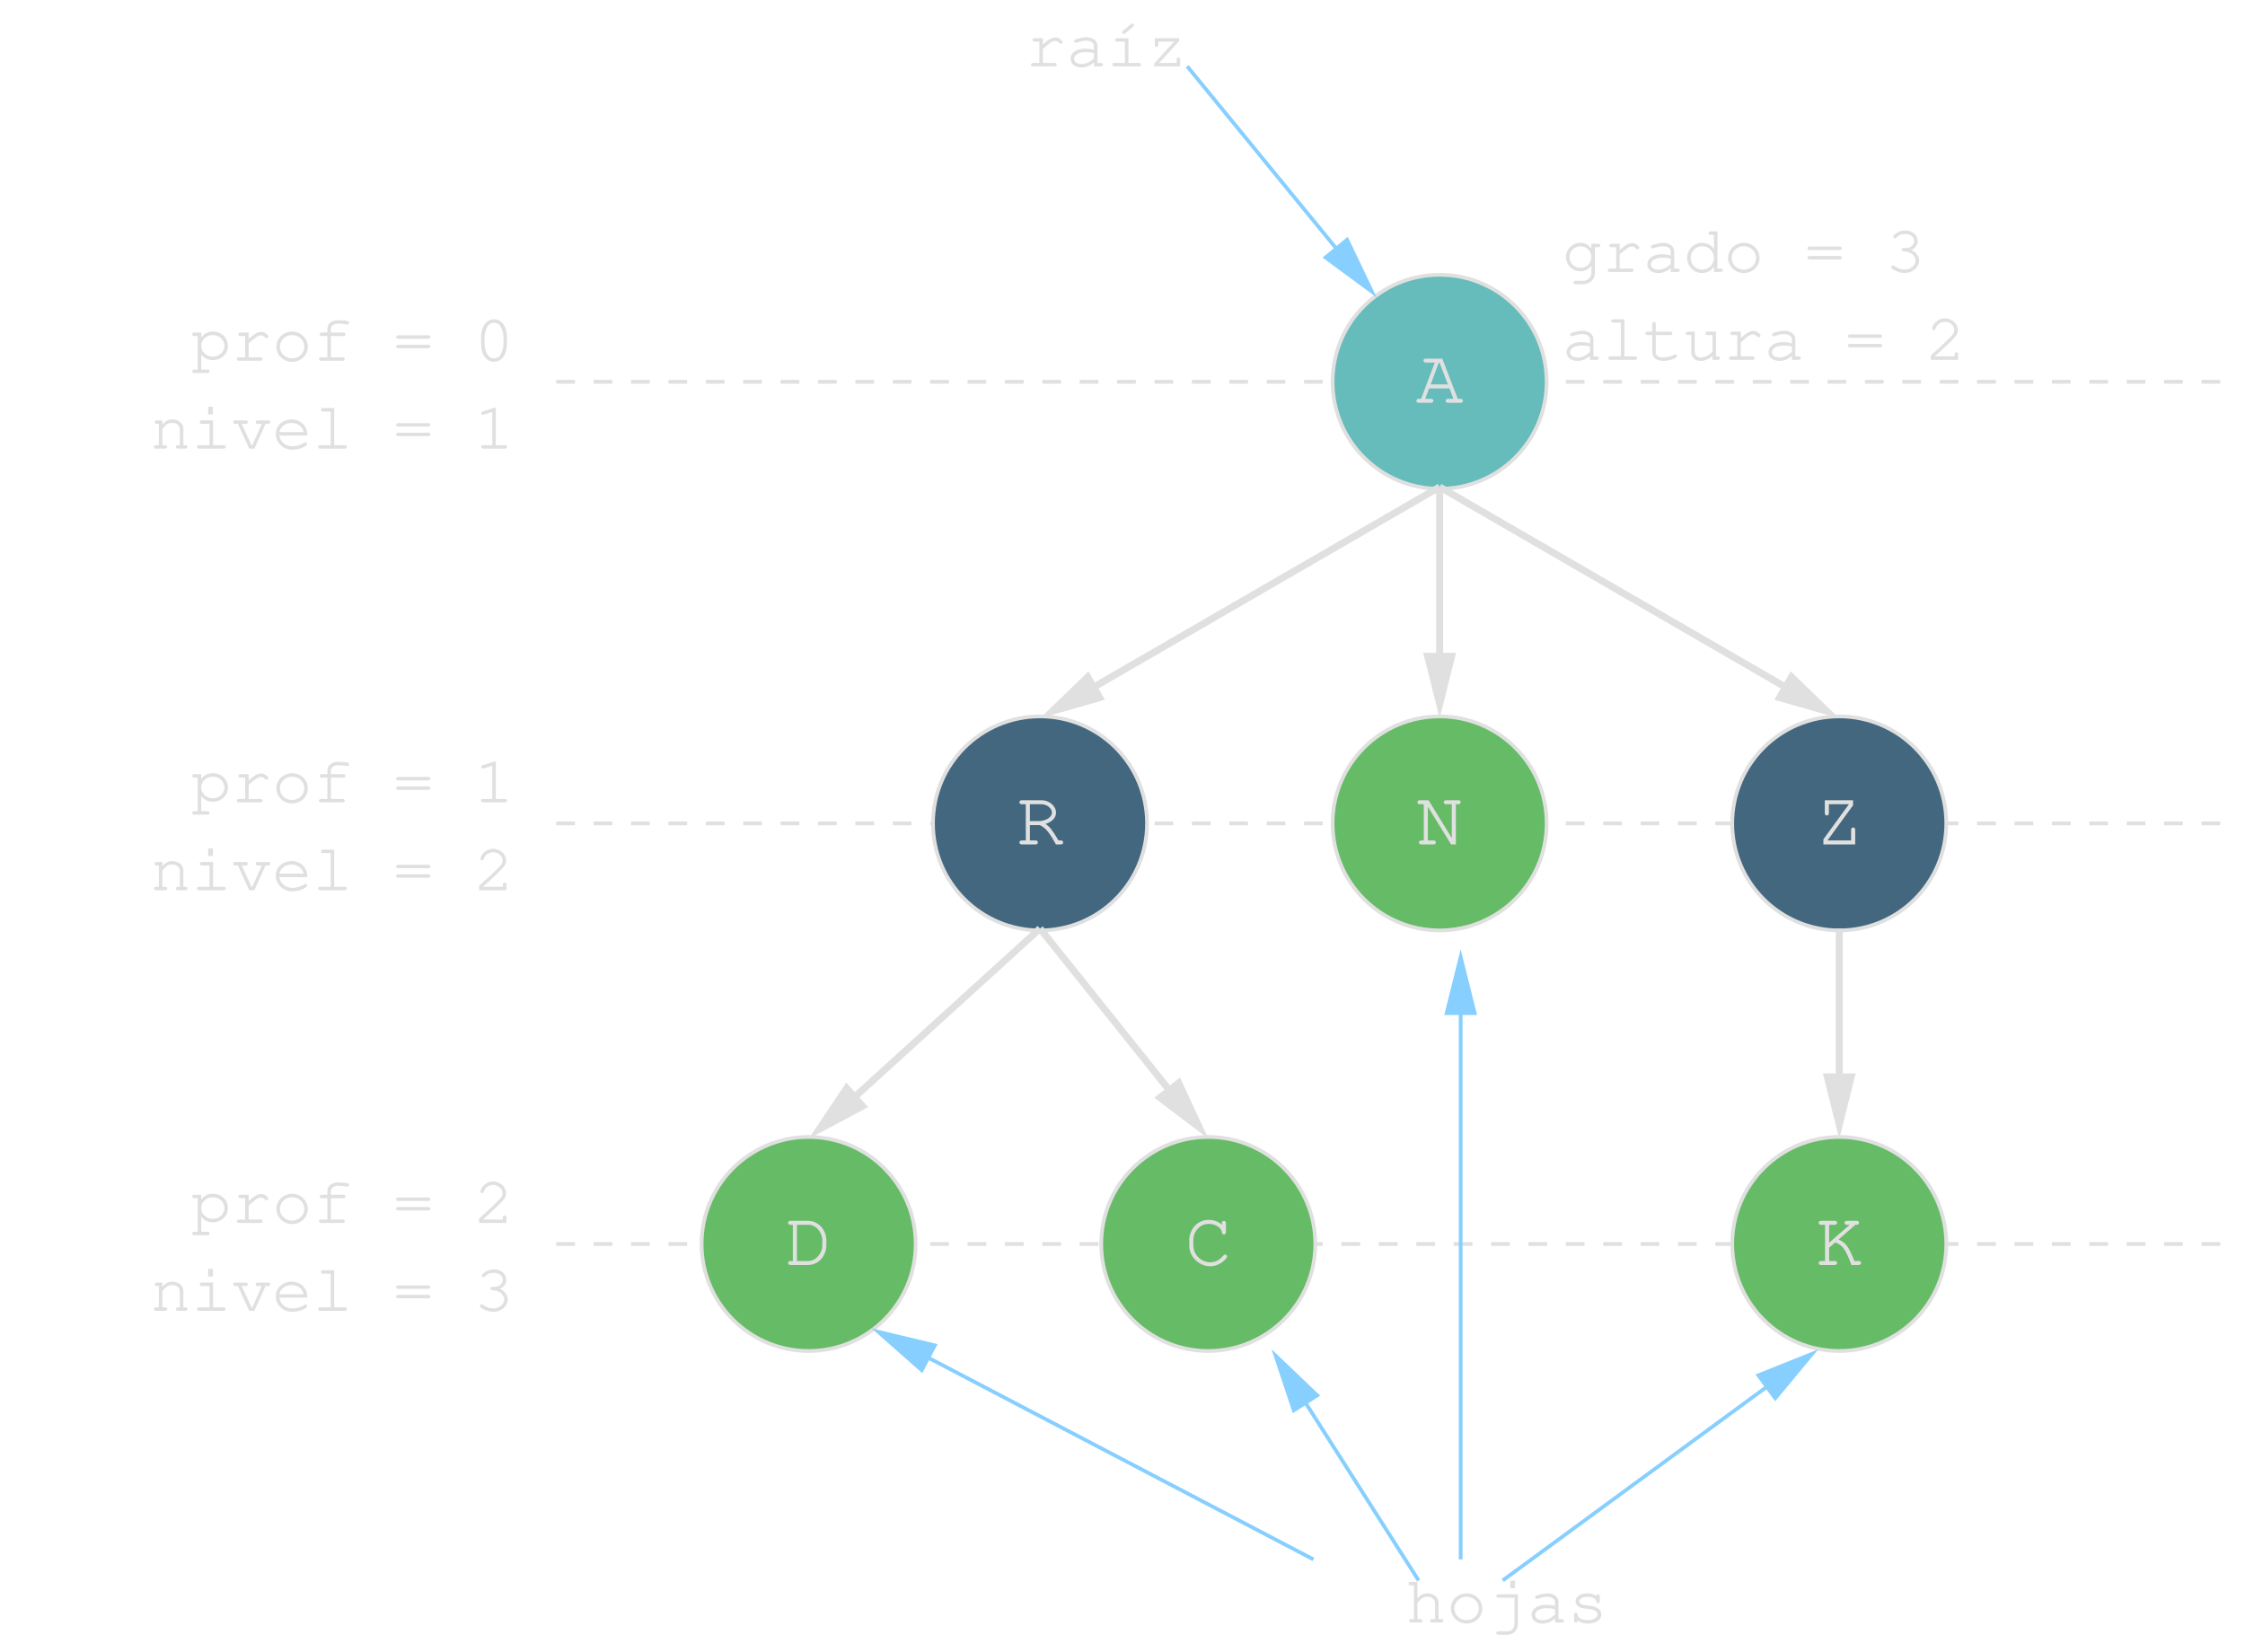
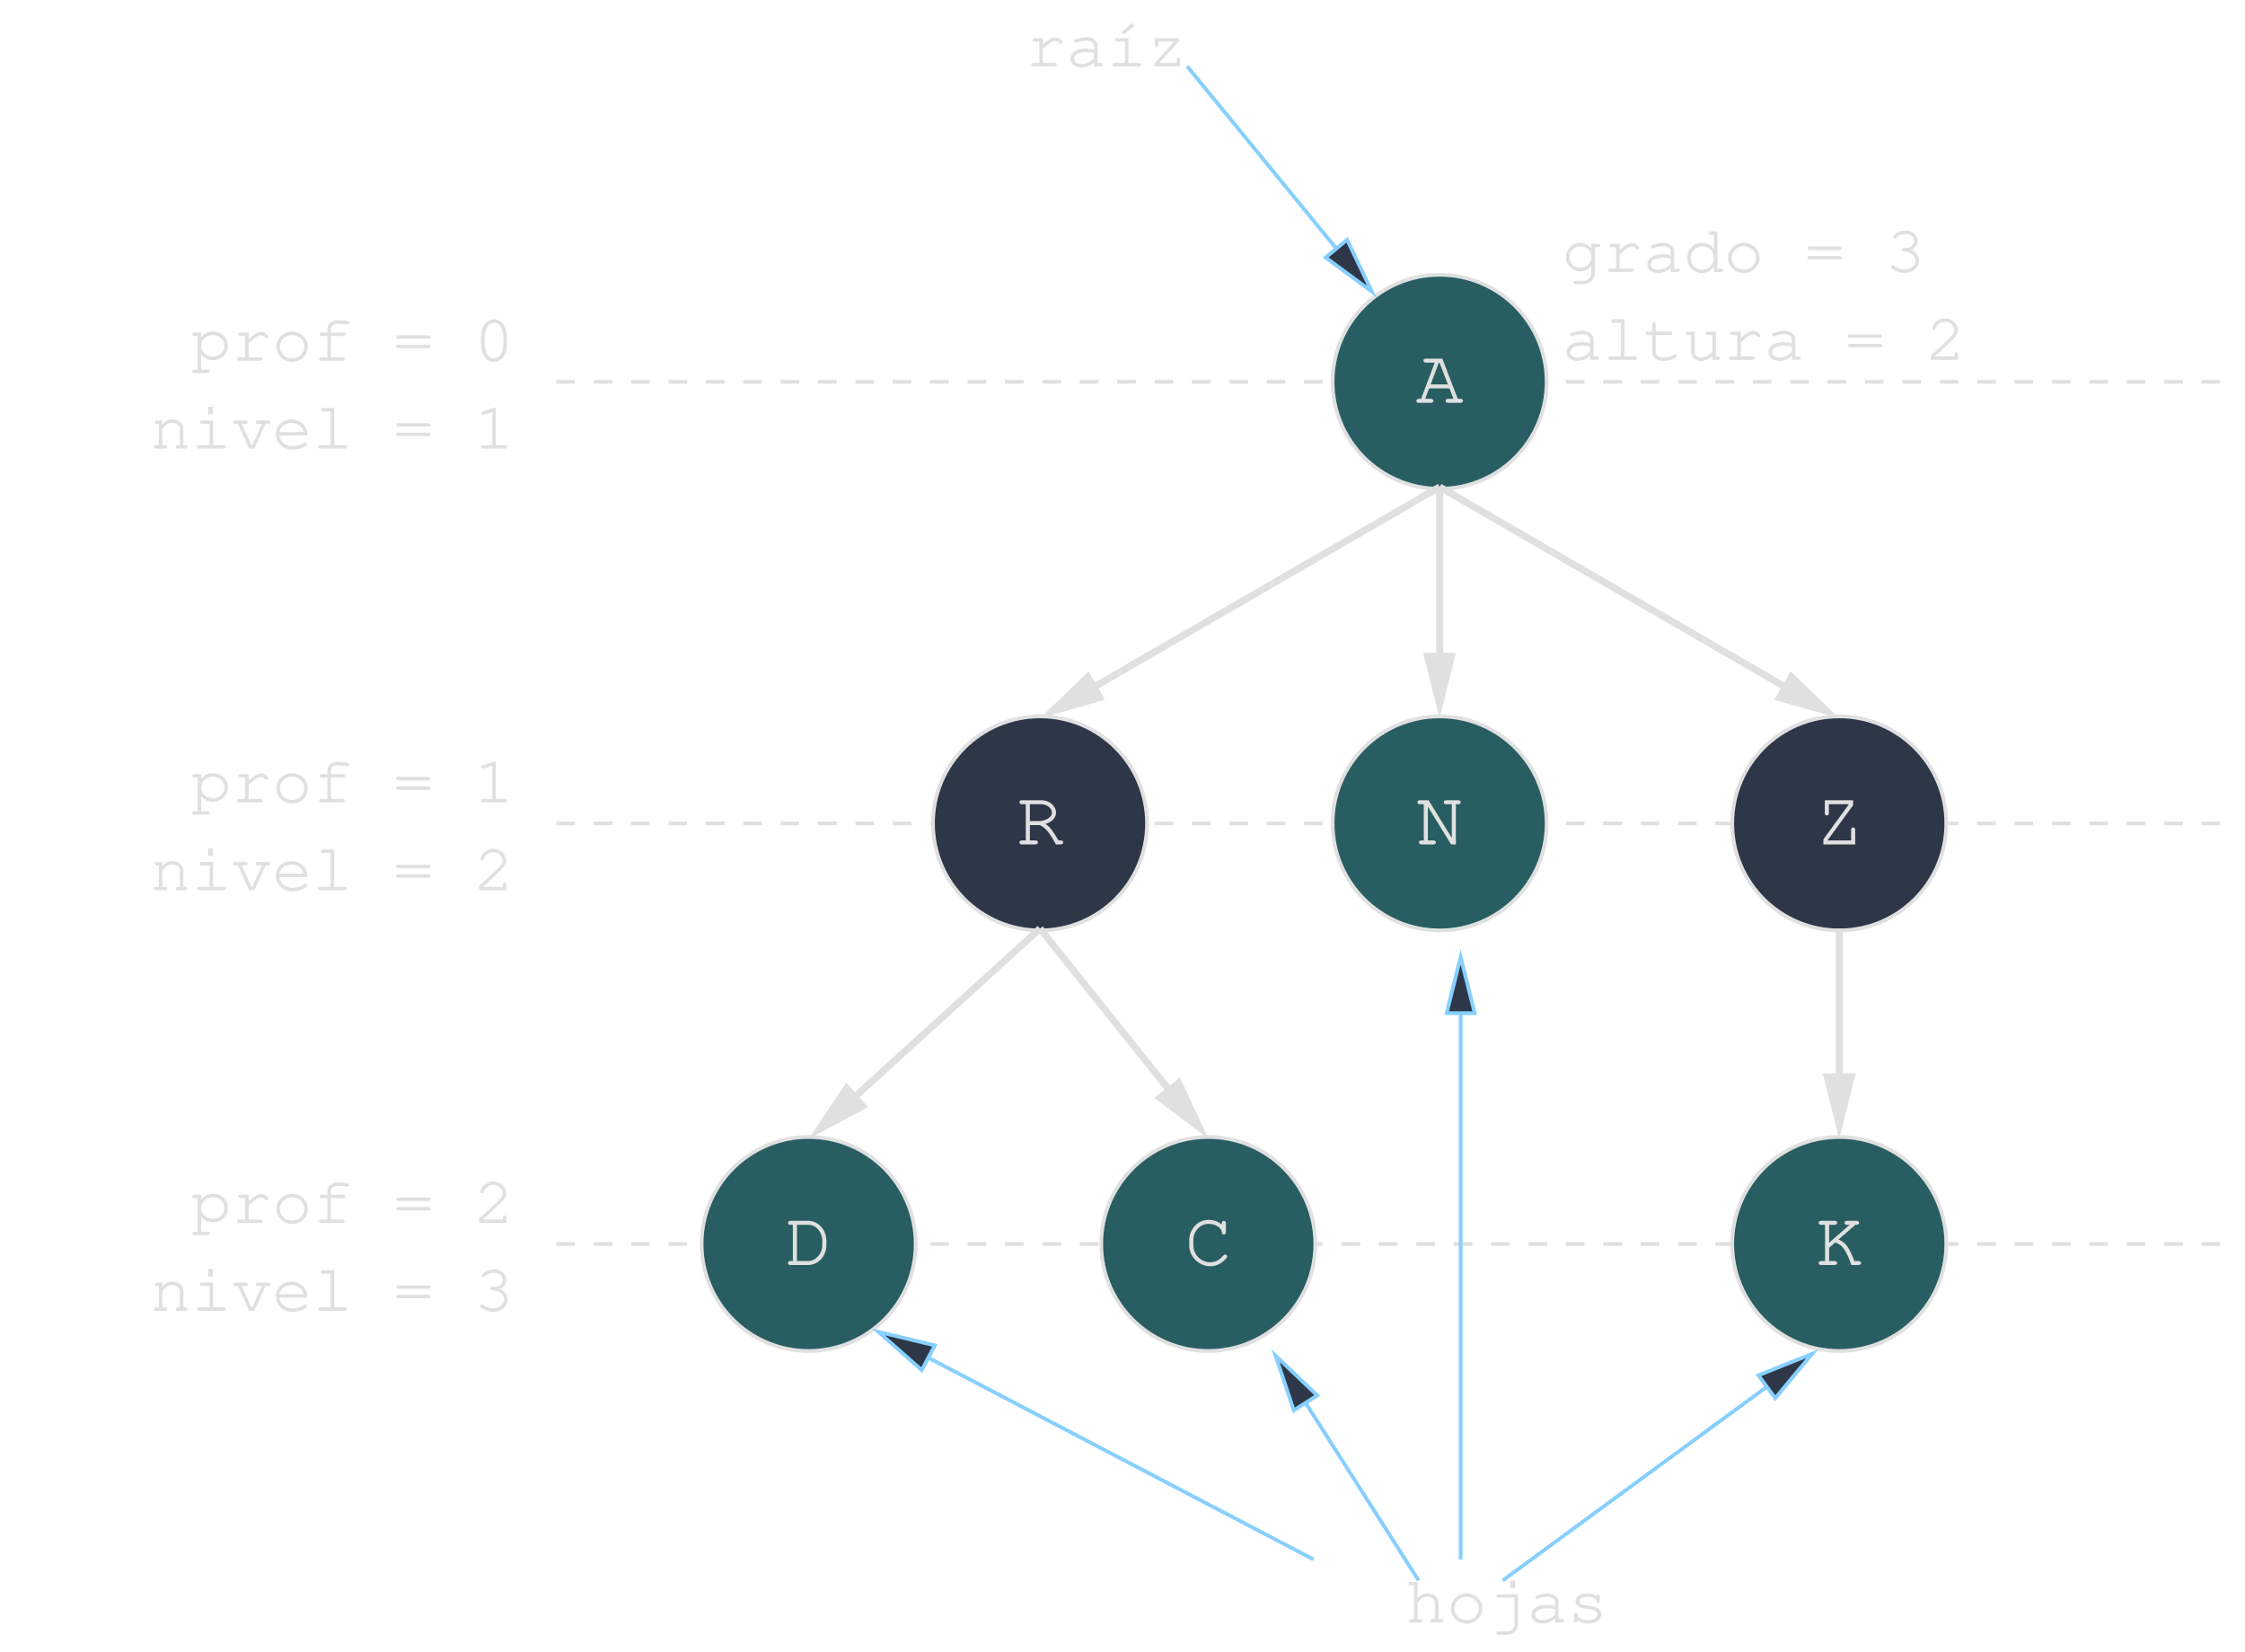
<svg xmlns="http://www.w3.org/2000/svg" width="303pt" height="223pt" viewBox="2321 1433 4801 3535">
  <g fill="none">
    <polyline points=" 3510,2250 7110,2250" stroke="#e0e0e0" stroke-width="8px" stroke-dasharray="40 40" />
    <polyline points=" 3510,3195 7110,3195" stroke="#e0e0e0" stroke-width="8px" stroke-dasharray="40 40" />
    <polyline points=" 3510,4095 7110,4095" stroke="#e0e0e0" stroke-width="8px" stroke-dasharray="40 40" />
-     <circle cx="5400" cy="2250" r="229" fill="#66bbbb" stroke="#e0e0e0" stroke-width="8px" />
+     <circle cx="5400" cy="2250" r="229" fill="#285e61" stroke="#e0e0e0" stroke-width="8px" />
    <text xml:space="preserve" x="5400" y="2295" fill="#e0e0e0" font-family="Courier" font-style="normal" font-weight="normal" font-size="168" text-anchor="middle">A</text>
-     <circle cx="6255" cy="3195" r="229" fill="#43677f" stroke="#e0e0e0" stroke-width="8px" />
+     <circle cx="6255" cy="3195" r="229" fill="#2d3748" stroke="#e0e0e0" stroke-width="8px" />
    <text xml:space="preserve" x="6255" y="3240" fill="#e0e0e0" font-family="Courier" font-style="normal" font-weight="normal" font-size="168" text-anchor="middle">Z</text>
-     <circle cx="5400" cy="3195" r="229" fill="#66bb66" stroke="#e0e0e0" stroke-width="8px" />
+     <circle cx="5400" cy="3195" r="229" fill="#285e61" stroke="#e0e0e0" stroke-width="8px" />
    <text xml:space="preserve" x="5400" y="3240" fill="#e0e0e0" font-family="Courier" font-style="normal" font-weight="normal" font-size="168" text-anchor="middle">N</text>
-     <circle cx="4050" cy="4095" r="229" fill="#66bb66" stroke="#e0e0e0" stroke-width="8px" />
+     <circle cx="4050" cy="4095" r="229" fill="#285e61" stroke="#e0e0e0" stroke-width="8px" />
    <text xml:space="preserve" x="4050" y="4140" fill="#e0e0e0" font-family="Courier" font-style="normal" font-weight="normal" font-size="168" text-anchor="middle">D</text>
-     <circle cx="4905" cy="4095" r="229" fill="#66bb66" stroke="#e0e0e0" stroke-width="8px" />
+     <circle cx="4905" cy="4095" r="229" fill="#285e61" stroke="#e0e0e0" stroke-width="8px" />
    <text xml:space="preserve" x="4905" y="4140" fill="#e0e0e0" font-family="Courier" font-style="normal" font-weight="normal" font-size="168" text-anchor="middle">C</text>
-     <circle cx="6255" cy="4095" r="229" fill="#66bb66" stroke="#e0e0e0" stroke-width="8px" />
+     <circle cx="6255" cy="4095" r="229" fill="#285e61" stroke="#e0e0e0" stroke-width="8px" />
    <text xml:space="preserve" x="6255" y="4140" fill="#e0e0e0" font-family="Courier" font-style="normal" font-weight="normal" font-size="168" text-anchor="middle">K</text>
    <text xml:space="preserve" x="3420" y="2393" fill="#e0e0e0" font-family="Courier" font-style="normal" font-weight="normal" font-size="144" text-anchor="end">nivel = 1</text>
    <text xml:space="preserve" x="3420" y="2205" fill="#e0e0e0" font-family="Courier" font-style="normal" font-weight="normal" font-size="144" text-anchor="end">prof = 0</text>
    <text xml:space="preserve" x="3420" y="3338" fill="#e0e0e0" font-family="Courier" font-style="normal" font-weight="normal" font-size="144" text-anchor="end">nivel = 2</text>
    <text xml:space="preserve" x="3420" y="3150" fill="#e0e0e0" font-family="Courier" font-style="normal" font-weight="normal" font-size="144" text-anchor="end">prof = 1</text>
    <text xml:space="preserve" x="3420" y="4238" fill="#e0e0e0" font-family="Courier" font-style="normal" font-weight="normal" font-size="144" text-anchor="end">nivel = 3</text>
    <text xml:space="preserve" x="3420" y="4050" fill="#e0e0e0" font-family="Courier" font-style="normal" font-weight="normal" font-size="144" text-anchor="end">prof = 2</text>
    <text xml:space="preserve" x="5662" y="2203" fill="#e0e0e0" font-family="Courier" font-style="normal" font-weight="normal" font-size="144" text-anchor="start">altura = 2</text>
    <text xml:space="preserve" x="5662" y="2015" fill="#e0e0e0" font-family="Courier" font-style="normal" font-weight="normal" font-size="144" text-anchor="start">grado = 3</text>
-     <circle cx="4545" cy="3195" r="229" fill="#43677f" stroke="#e0e0e0" stroke-width="8px" />
+     <circle cx="4545" cy="3195" r="229" fill="#2d3748" stroke="#e0e0e0" stroke-width="8px" />
    <text xml:space="preserve" x="4545" y="3240" fill="#e0e0e0" font-family="Courier" font-style="normal" font-weight="normal" font-size="168" text-anchor="middle">R</text>
    <defs>
      <clipPath id="cp0">
        <path clip-rule="evenodd" d="M 2321,1433 H 7122 V 4968 H 2321 z   M 5202,1946 5156,1984 5264,2079 5274,2071z" />
      </clipPath>
    </defs>
    <polyline points=" 4860,1575 5265,2070" clip-path="url(#cp0)" stroke="#87cfff" stroke-width="8px" />
-     <polygon points=" 5156,1984 5255,2057 5202,1946 5156,1984" stroke="#87cfff" stroke-width="8px" stroke-miterlimit="8" fill="#87cfff" />
+     <polygon points=" 5156,1984 5255,2057 5202,1946 5156,1984" stroke="#87cfff" stroke-width="8px" stroke-miterlimit="8" fill="#2d3748" />
    <defs>
      <clipPath id="cp1">
        <path clip-rule="evenodd" d="M 2321,1433 H 7122 V 4968 H 2321 z   M 4292,4365 4320,4312 4182,4266 4176,4278z" />
      </clipPath>
    </defs>
    <polyline points=" 5130,4770 4185,4275" clip-path="url(#cp1)" stroke="#87cfff" stroke-width="8px" />
-     <polygon points=" 4320,4312 4199,4283 4292,4365 4320,4312" stroke="#87cfff" stroke-width="8px" stroke-miterlimit="8" fill="#87cfff" />
+     <polygon points=" 4320,4312 4199,4283 4292,4365 4320,4312" stroke="#87cfff" stroke-width="8px" stroke-miterlimit="8" fill="#2d3748" />
    <defs>
      <clipPath id="cp2">
        <path clip-rule="evenodd" d="M 2321,1433 H 7122 V 4968 H 2321 z   M 5088,4451 5138,4419 5042,4311 5031,4318z" />
      </clipPath>
    </defs>
    <polyline points=" 5355,4815 5040,4320" clip-path="url(#cp2)" stroke="#87cfff" stroke-width="8px" />
-     <polygon points=" 5138,4419 5049,4334 5088,4451 5138,4419" stroke="#87cfff" stroke-width="8px" stroke-miterlimit="8" fill="#87cfff" />
+     <polygon points=" 5138,4419 5049,4334 5088,4451 5138,4419" stroke="#87cfff" stroke-width="8px" stroke-miterlimit="8" fill="#2d3748" />
    <defs>
      <clipPath id="cp3">
        <path clip-rule="evenodd" d="M 2321,1433 H 7122 V 4968 H 2321 z   M 6082,4376 6118,4425 6219,4321 6211,4311z" />
      </clipPath>
    </defs>
    <polyline points=" 5535,4815 6210,4320" clip-path="url(#cp3)" stroke="#87cfff" stroke-width="8px" />
-     <polygon points=" 6118,4425 6197,4330 6082,4376 6118,4425" stroke="#87cfff" stroke-width="8px" stroke-miterlimit="8" fill="#87cfff" />
+     <polygon points=" 6118,4425 6197,4330 6082,4376 6118,4425" stroke="#87cfff" stroke-width="8px" stroke-miterlimit="8" fill="#2d3748" />
    <defs>
      <clipPath id="cp4">
        <path clip-rule="evenodd" d="M 2321,1433 H 7122 V 4968 H 2321 z   M 5415,3601 5475,3601 5452,3458 5438,3458z" />
      </clipPath>
    </defs>
    <polyline points=" 5445,4770 5445,3465" clip-path="url(#cp4)" stroke="#87cfff" stroke-width="8px" />
-     <polygon points=" 5475,3601 5445,3481 5415,3601 5475,3601" stroke="#87cfff" stroke-width="8px" stroke-miterlimit="8" fill="#87cfff" />
+     <polygon points=" 5475,3601 5445,3481 5415,3601 5475,3601" stroke="#87cfff" stroke-width="8px" stroke-miterlimit="8" fill="#2d3748" />
    <defs>
      <clipPath id="cp5">
        <path clip-rule="evenodd" d="M 2321,1433 H 7122 V 4968 H 2321 z   M 4678,2928 4648,2876 4531,2966 4541,2984z" />
      </clipPath>
    </defs>
    <polyline points=" 5400,2475 4545,2970" clip-path="url(#cp5)" stroke="#e0e0e0" stroke-width="15px" />
    <polygon points=" 4648,2876 4559,2962 4678,2928 4648,2876" stroke="#e0e0e0" stroke-width="8px" stroke-miterlimit="8" fill="#e0e0e0" />
    <defs>
      <clipPath id="cp6">
        <path clip-rule="evenodd" d="M 2321,1433 H 7122 V 4968 H 2321 z   M 5430,2834 5370,2834 5390,2981 5411,2981z" />
      </clipPath>
    </defs>
    <polyline points=" 5400,2475 5400,2970" clip-path="url(#cp6)" stroke="#e0e0e0" stroke-width="15px" />
    <polygon points=" 5370,2834 5400,2954 5430,2834 5370,2834" stroke="#e0e0e0" stroke-width="8px" stroke-miterlimit="8" fill="#e0e0e0" />
    <defs>
      <clipPath id="cp7">
        <path clip-rule="evenodd" d="M 2321,1433 H 7122 V 4968 H 2321 z   M 6152,2876 6122,2928 6259,2984 6269,2966z" />
      </clipPath>
    </defs>
    <polyline points=" 5400,2475 6255,2970" clip-path="url(#cp7)" stroke="#e0e0e0" stroke-width="15px" />
    <polygon points=" 6122,2928 6241,2962 6152,2876 6122,2928" stroke="#e0e0e0" stroke-width="8px" stroke-miterlimit="8" fill="#e0e0e0" />
    <defs>
      <clipPath id="cp8">
        <path clip-rule="evenodd" d="M 2321,1433 H 7122 V 4968 H 2321 z   M 4843,3745 4796,3782 4903,3885 4920,3872z" />
      </clipPath>
    </defs>
    <polyline points=" 4545,3420 4905,3870" clip-path="url(#cp8)" stroke="#e0e0e0" stroke-width="15px" />
    <polygon points=" 4796,3782 4895,3857 4843,3745 4796,3782" stroke="#e0e0e0" stroke-width="8px" stroke-miterlimit="8" fill="#e0e0e0" />
    <defs>
      <clipPath id="cp9">
        <path clip-rule="evenodd" d="M 2321,1433 H 7122 V 4968 H 2321 z   M 4171,3801 4131,3756 4035,3869 4049,3885z" />
      </clipPath>
    </defs>
    <polyline points=" 4545,3420 4050,3870" clip-path="url(#cp9)" stroke="#e0e0e0" stroke-width="15px" />
    <polygon points=" 4131,3756 4062,3859 4171,3801 4131,3756" stroke="#e0e0e0" stroke-width="8px" stroke-miterlimit="8" fill="#e0e0e0" />
    <defs>
      <clipPath id="cp10">
        <path clip-rule="evenodd" d="M 2321,1433 H 7122 V 4968 H 2321 z   M 6285,3734 6225,3734 6245,3881 6266,3881z" />
      </clipPath>
    </defs>
    <polyline points=" 6255,3420 6255,3870" clip-path="url(#cp10)" stroke="#e0e0e0" stroke-width="15px" />
    <polygon points=" 6225,3734 6255,3854 6285,3734 6225,3734" stroke="#e0e0e0" stroke-width="8px" stroke-miterlimit="8" fill="#e0e0e0" />
    <text xml:space="preserve" x="4860" y="1575" fill="#e0e0e0" font-family="Courier" font-style="normal" font-weight="normal" font-size="144" text-anchor="end">raíz</text>
    <text xml:space="preserve" x="5760" y="4905" fill="#e0e0e0" font-family="Courier" font-style="normal" font-weight="normal" font-size="144" text-anchor="end">hojas</text>
  </g>
</svg>
